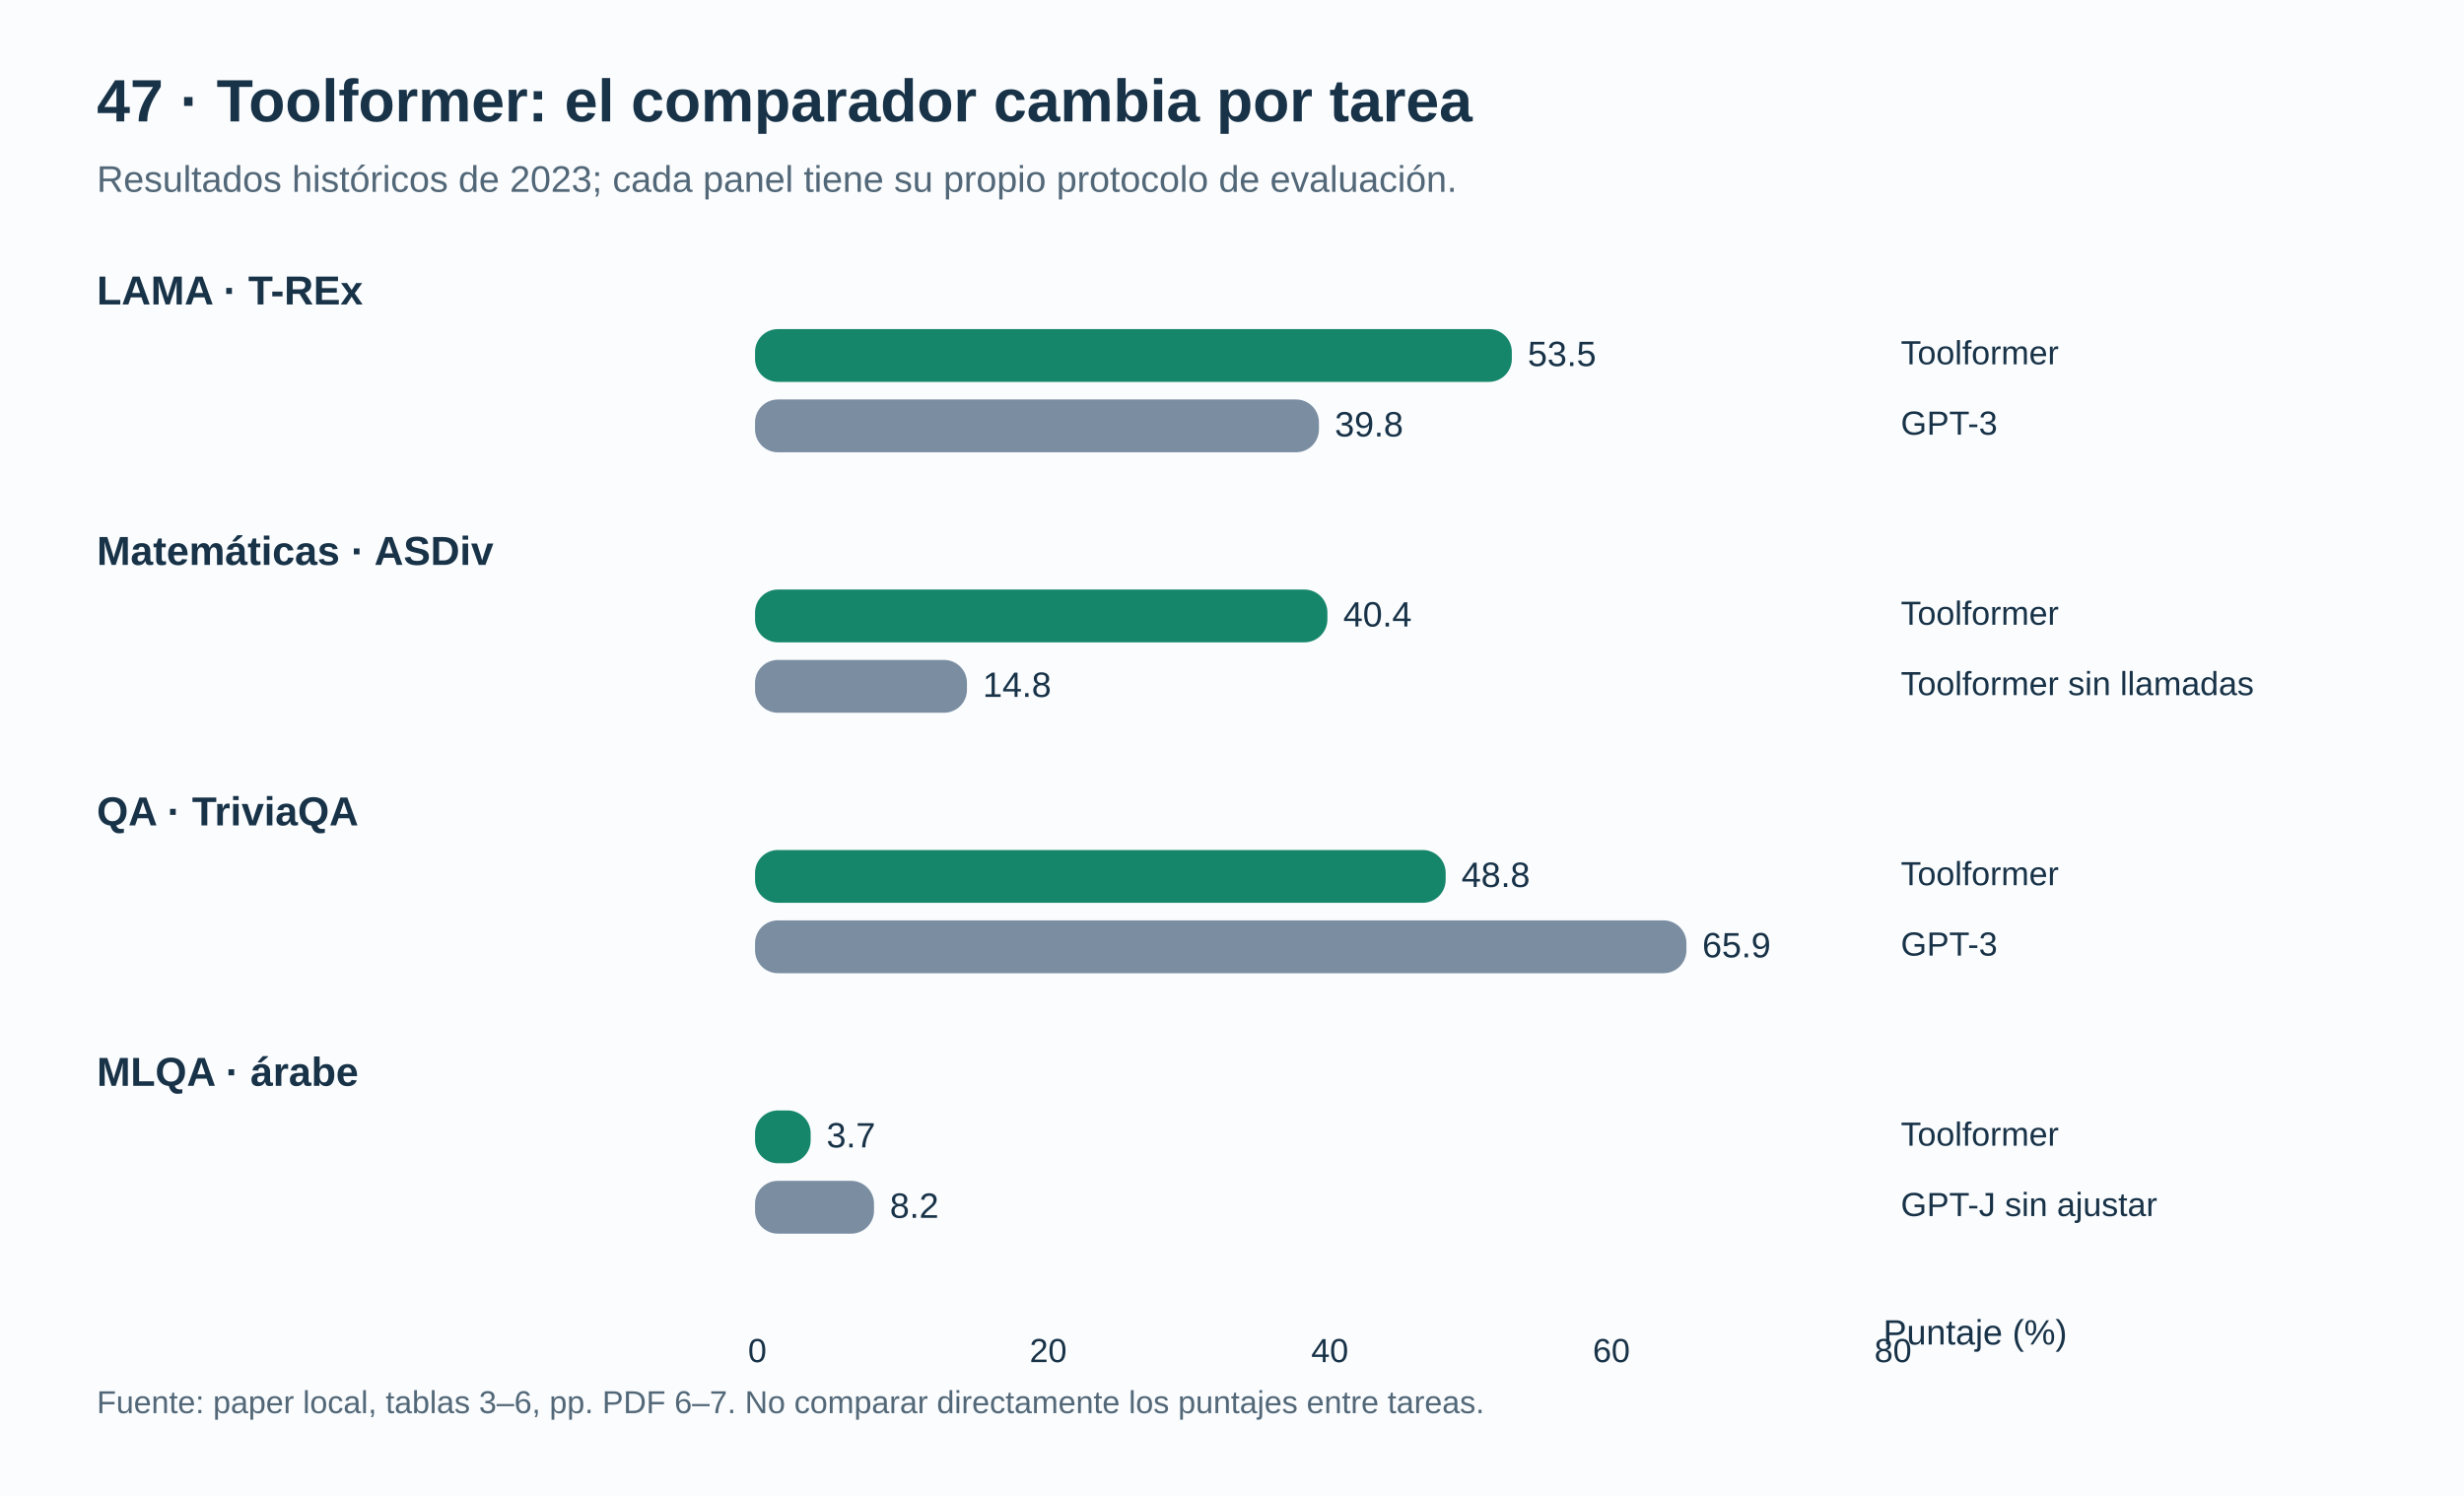
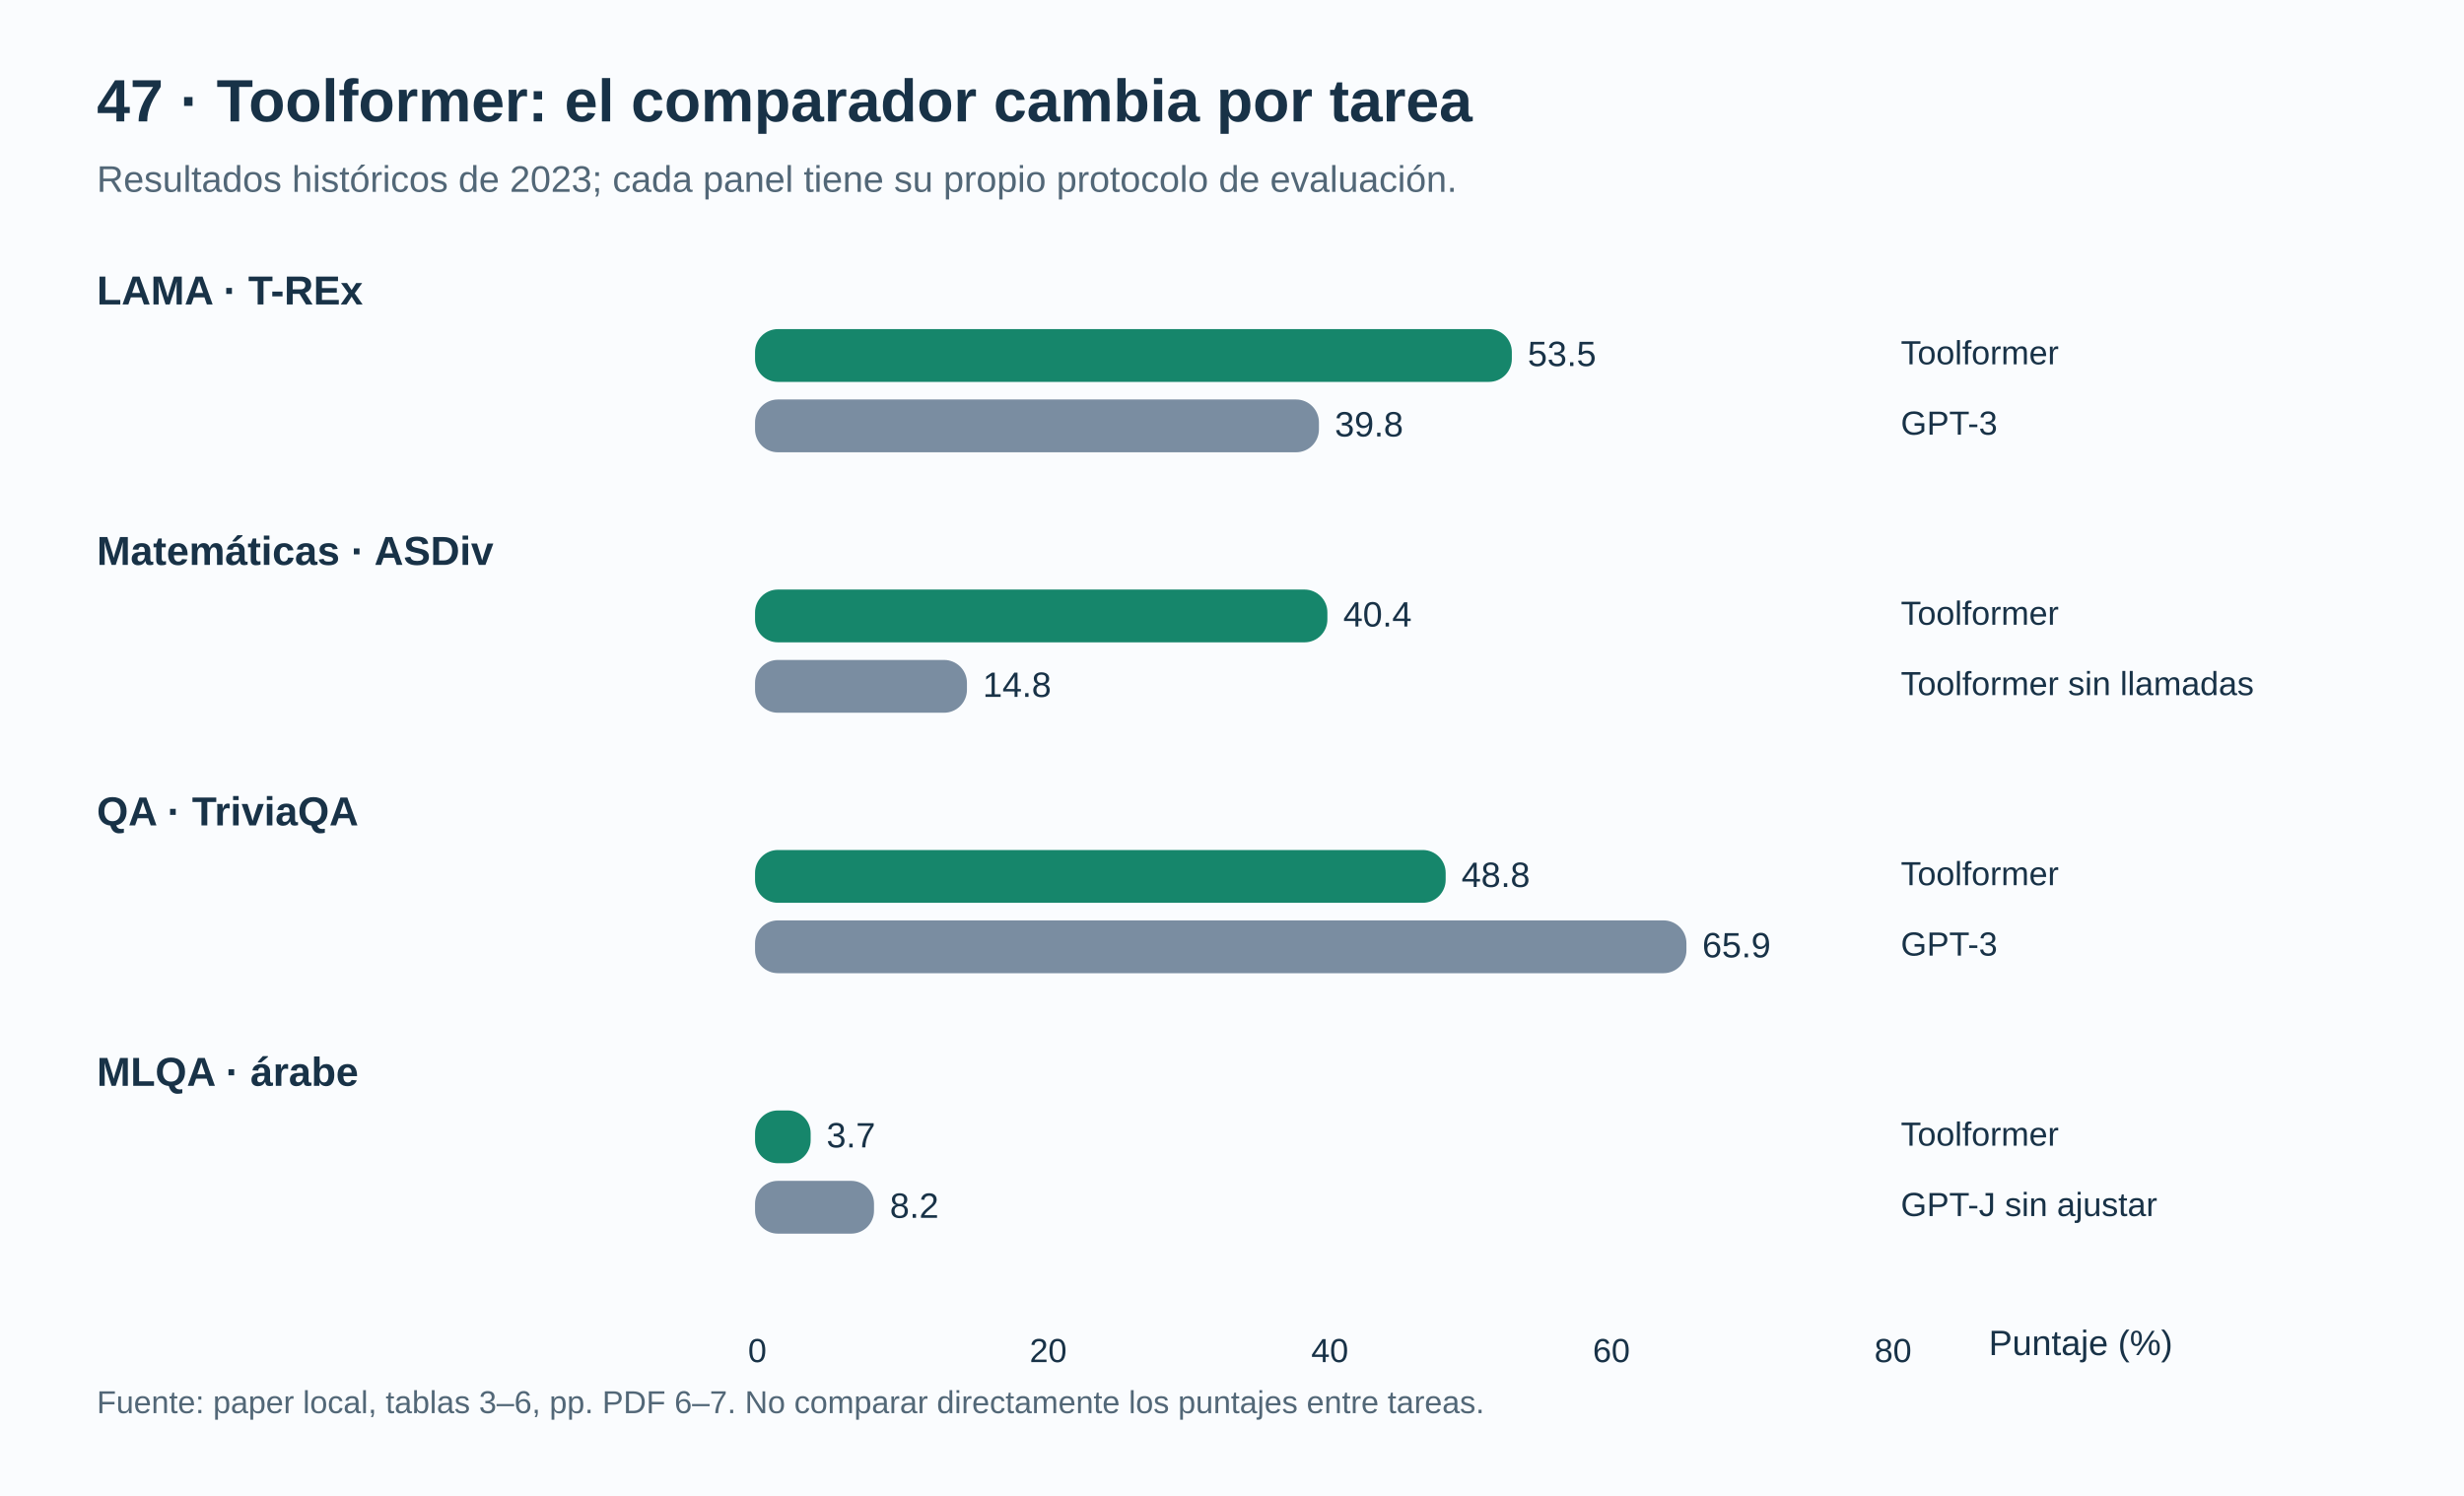
<svg xmlns="http://www.w3.org/2000/svg" width="1400" height="850" viewBox="0 0 1400 850">
  <rect width="1400" height="850" fill="#fafcfe" />
  <text x="55" y="69" font-family="Arial,sans-serif" font-size="34" font-weight="700" fill="#183247">47 · Toolformer: el comparador cambia por tarea</text>
  <text x="55" y="109" font-family="Arial,sans-serif" font-size="21" font-weight="400" fill="#526777">Resultados históricos de 2023; cada panel tiene su propio protocolo de evaluación.</text>
  <text x="55" y="173" font-family="Arial,sans-serif" font-size="23" font-weight="700" fill="#183247">LAMA · T-REx</text>
  <rect x="430" y="188" width="428.0" height="28" rx="12" fill="#16866b" stroke="#16866b" stroke-width="2" />
  <text x="1080" y="207" font-family="Arial,sans-serif" font-size="19" font-weight="400" fill="#183247">Toolformer</text>
  <text x="868.0" y="208" font-family="Arial,sans-serif" font-size="20" font-weight="400" fill="#183247">53.5</text>
  <rect x="430" y="228" width="318.4" height="28" rx="12" fill="#7a8da1" stroke="#7a8da1" stroke-width="2" />
  <text x="1080" y="247" font-family="Arial,sans-serif" font-size="19" font-weight="400" fill="#183247">GPT-3</text>
  <text x="758.4" y="248" font-family="Arial,sans-serif" font-size="20" font-weight="400" fill="#183247">39.8</text>
  <text x="55" y="321" font-family="Arial,sans-serif" font-size="23" font-weight="700" fill="#183247">Matemáticas · ASDiv</text>
  <rect x="430" y="336" width="323.2" height="28" rx="12" fill="#16866b" stroke="#16866b" stroke-width="2" />
  <text x="1080" y="355" font-family="Arial,sans-serif" font-size="19" font-weight="400" fill="#183247">Toolformer</text>
  <text x="763.2" y="356" font-family="Arial,sans-serif" font-size="20" font-weight="400" fill="#183247">40.4</text>
  <rect x="430" y="376" width="118.4" height="28" rx="12" fill="#7a8da1" stroke="#7a8da1" stroke-width="2" />
  <text x="1080" y="395" font-family="Arial,sans-serif" font-size="19" font-weight="400" fill="#183247">Toolformer sin llamadas</text>
  <text x="558.4" y="396" font-family="Arial,sans-serif" font-size="20" font-weight="400" fill="#183247">14.8</text>
  <text x="55" y="469" font-family="Arial,sans-serif" font-size="23" font-weight="700" fill="#183247">QA · TriviaQA</text>
  <rect x="430" y="484" width="390.4" height="28" rx="12" fill="#16866b" stroke="#16866b" stroke-width="2" />
  <text x="1080" y="503" font-family="Arial,sans-serif" font-size="19" font-weight="400" fill="#183247">Toolformer</text>
  <text x="830.4" y="504" font-family="Arial,sans-serif" font-size="20" font-weight="400" fill="#183247">48.8</text>
  <rect x="430" y="524" width="527.2" height="28" rx="12" fill="#7a8da1" stroke="#7a8da1" stroke-width="2" />
  <text x="1080" y="543" font-family="Arial,sans-serif" font-size="19" font-weight="400" fill="#183247">GPT-3</text>
  <text x="967.2" y="544" font-family="Arial,sans-serif" font-size="20" font-weight="400" fill="#183247">65.9</text>
  <text x="55" y="617" font-family="Arial,sans-serif" font-size="23" font-weight="700" fill="#183247">MLQA · árabe</text>
  <rect x="430" y="632" width="29.6" height="28" rx="12" fill="#16866b" stroke="#16866b" stroke-width="2" />
  <text x="1080" y="651" font-family="Arial,sans-serif" font-size="19" font-weight="400" fill="#183247">Toolformer</text>
  <text x="469.6" y="652" font-family="Arial,sans-serif" font-size="20" font-weight="400" fill="#183247">3.7</text>
  <rect x="430" y="672" width="65.6" height="28" rx="12" fill="#7a8da1" stroke="#7a8da1" stroke-width="2" />
  <text x="1080" y="691" font-family="Arial,sans-serif" font-size="19" font-weight="400" fill="#183247">GPT-J sin ajustar</text>
  <text x="505.6" y="692" font-family="Arial,sans-serif" font-size="20" font-weight="400" fill="#183247">8.2</text>
  <text x="425" y="774" font-family="Arial,sans-serif" font-size="19" font-weight="400" fill="#183247">0</text>
  <text x="585" y="774" font-family="Arial,sans-serif" font-size="19" font-weight="400" fill="#183247">20</text>
  <text x="745" y="774" font-family="Arial,sans-serif" font-size="19" font-weight="400" fill="#183247">40</text>
  <text x="905" y="774" font-family="Arial,sans-serif" font-size="19" font-weight="400" fill="#183247">60</text>
  <text x="1065" y="774" font-family="Arial,sans-serif" font-size="19" font-weight="400" fill="#183247">80</text>
-   <text x="1070" y="764" font-family="Arial,sans-serif" font-size="20" font-weight="400" fill="#183247">Puntaje (%)</text>
+   <text x="1130" y="770" font-family="Arial,sans-serif" font-size="20" font-weight="400" fill="#183247">Puntaje (%)</text>
  <text x="55" y="803" font-family="Arial,sans-serif" font-size="18" font-weight="400" fill="#526777">Fuente: paper local, tablas 3–6, pp. PDF 6–7. No comparar directamente los puntajes entre tareas.</text>
</svg>
